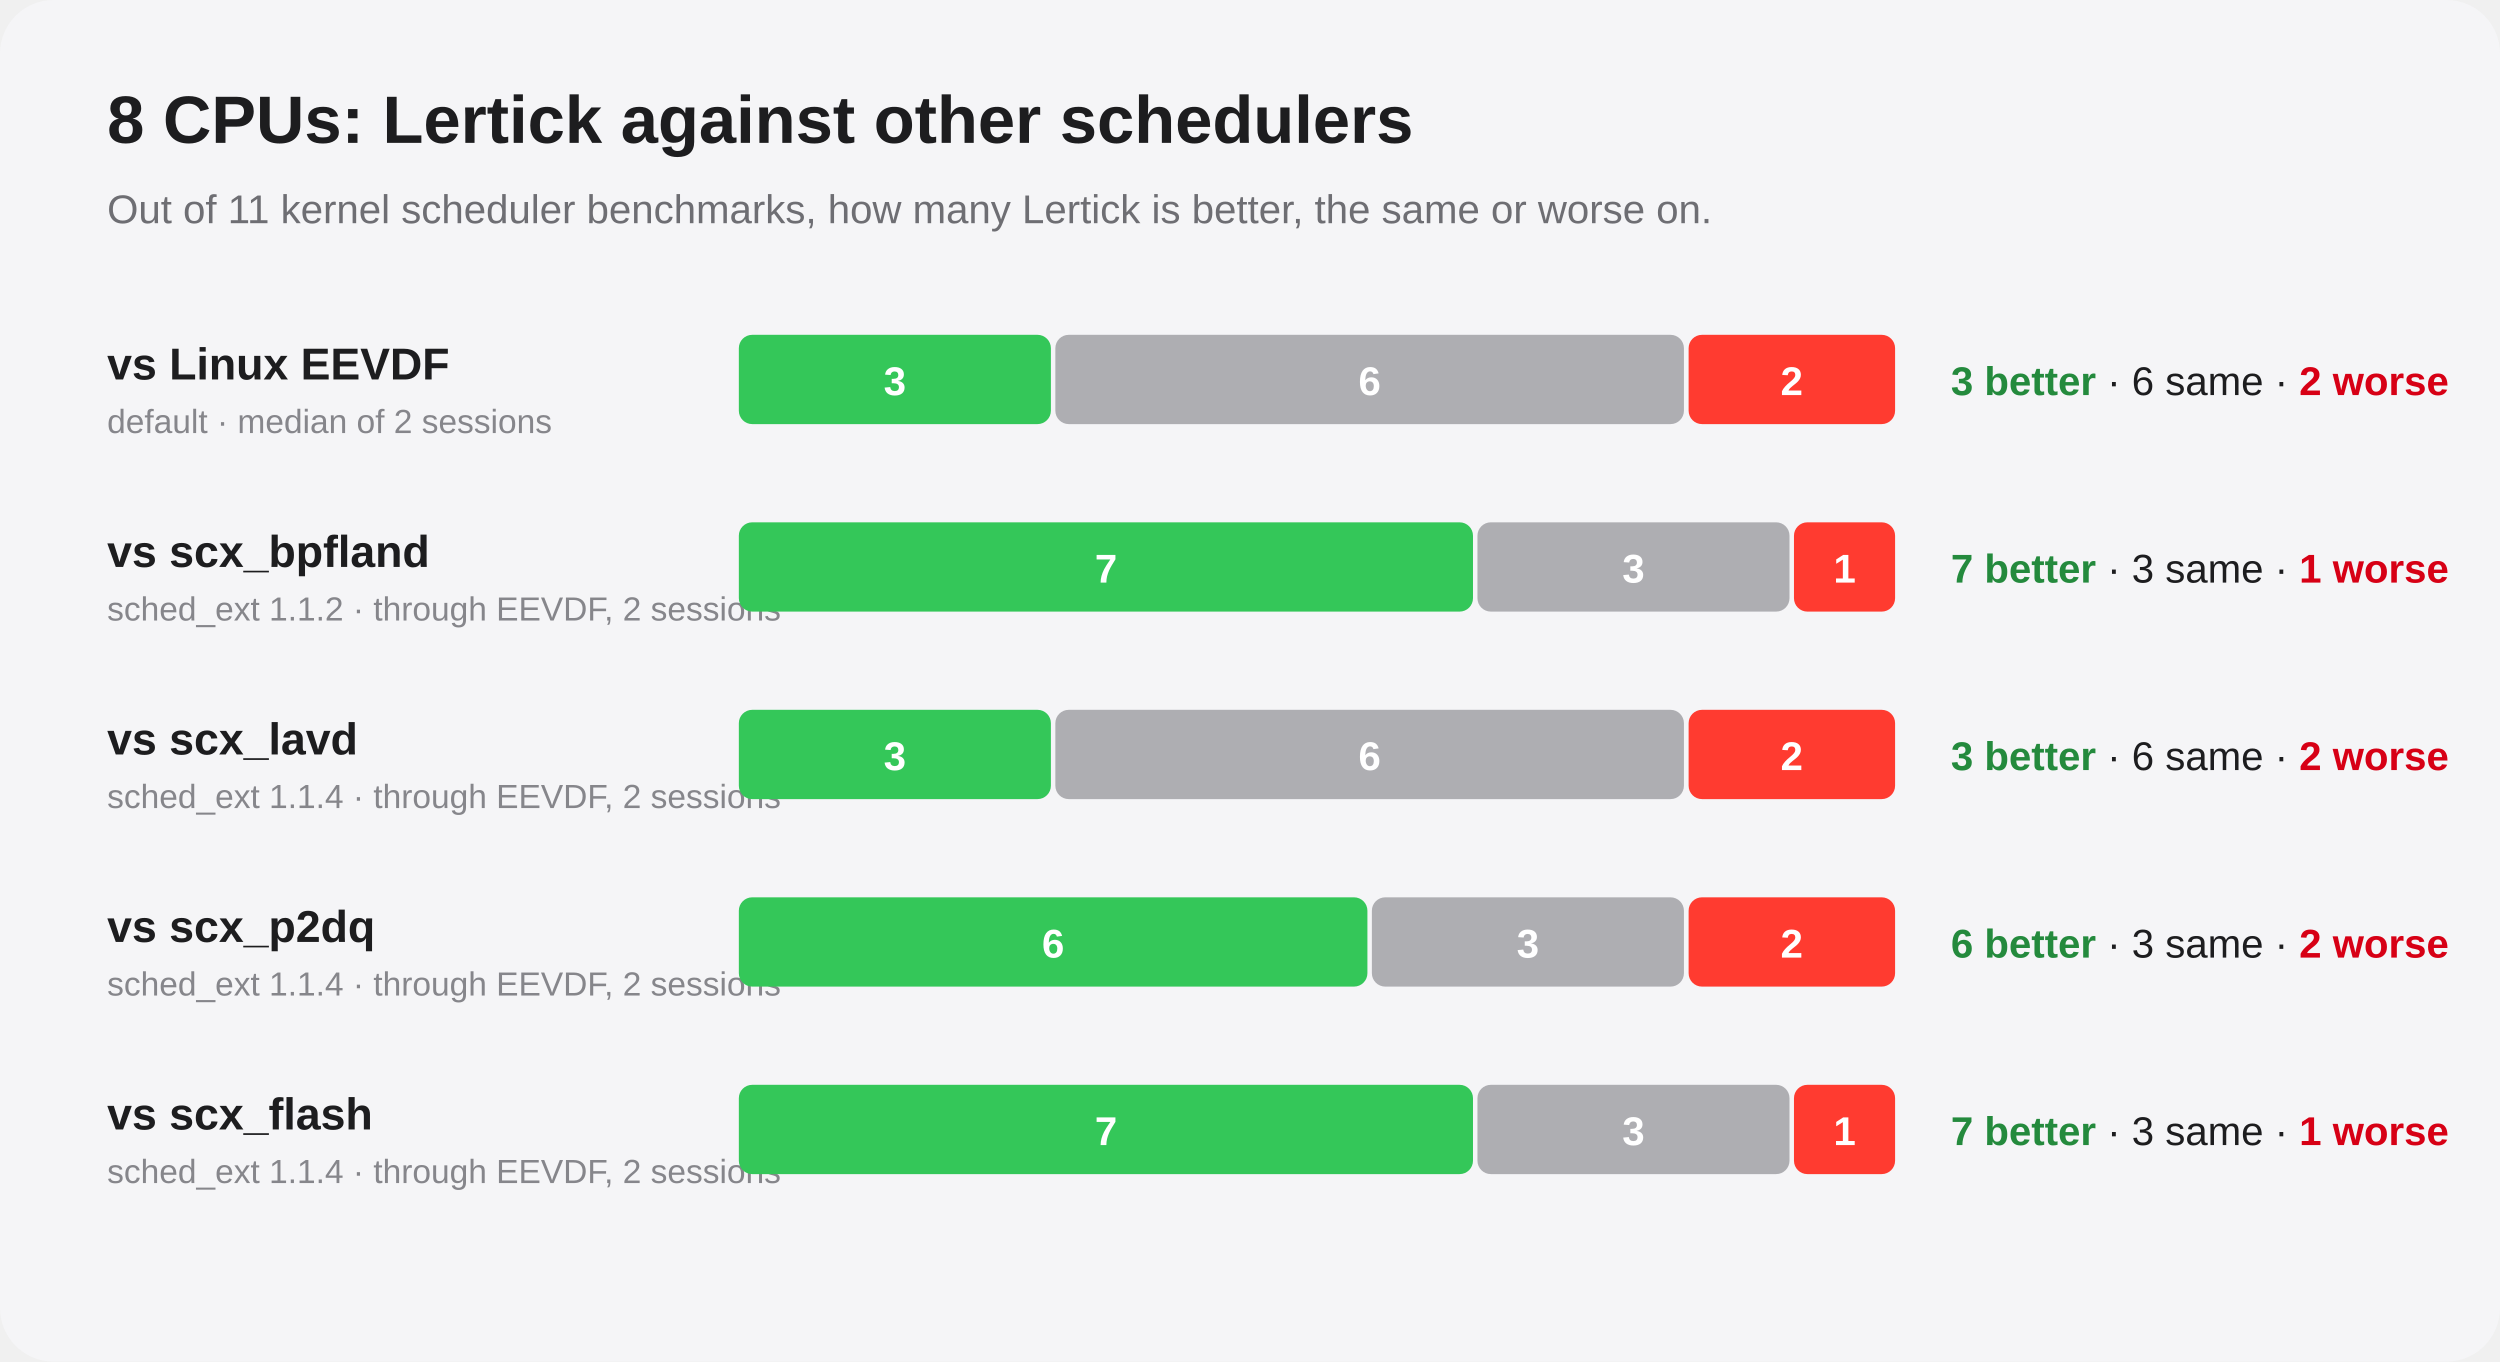
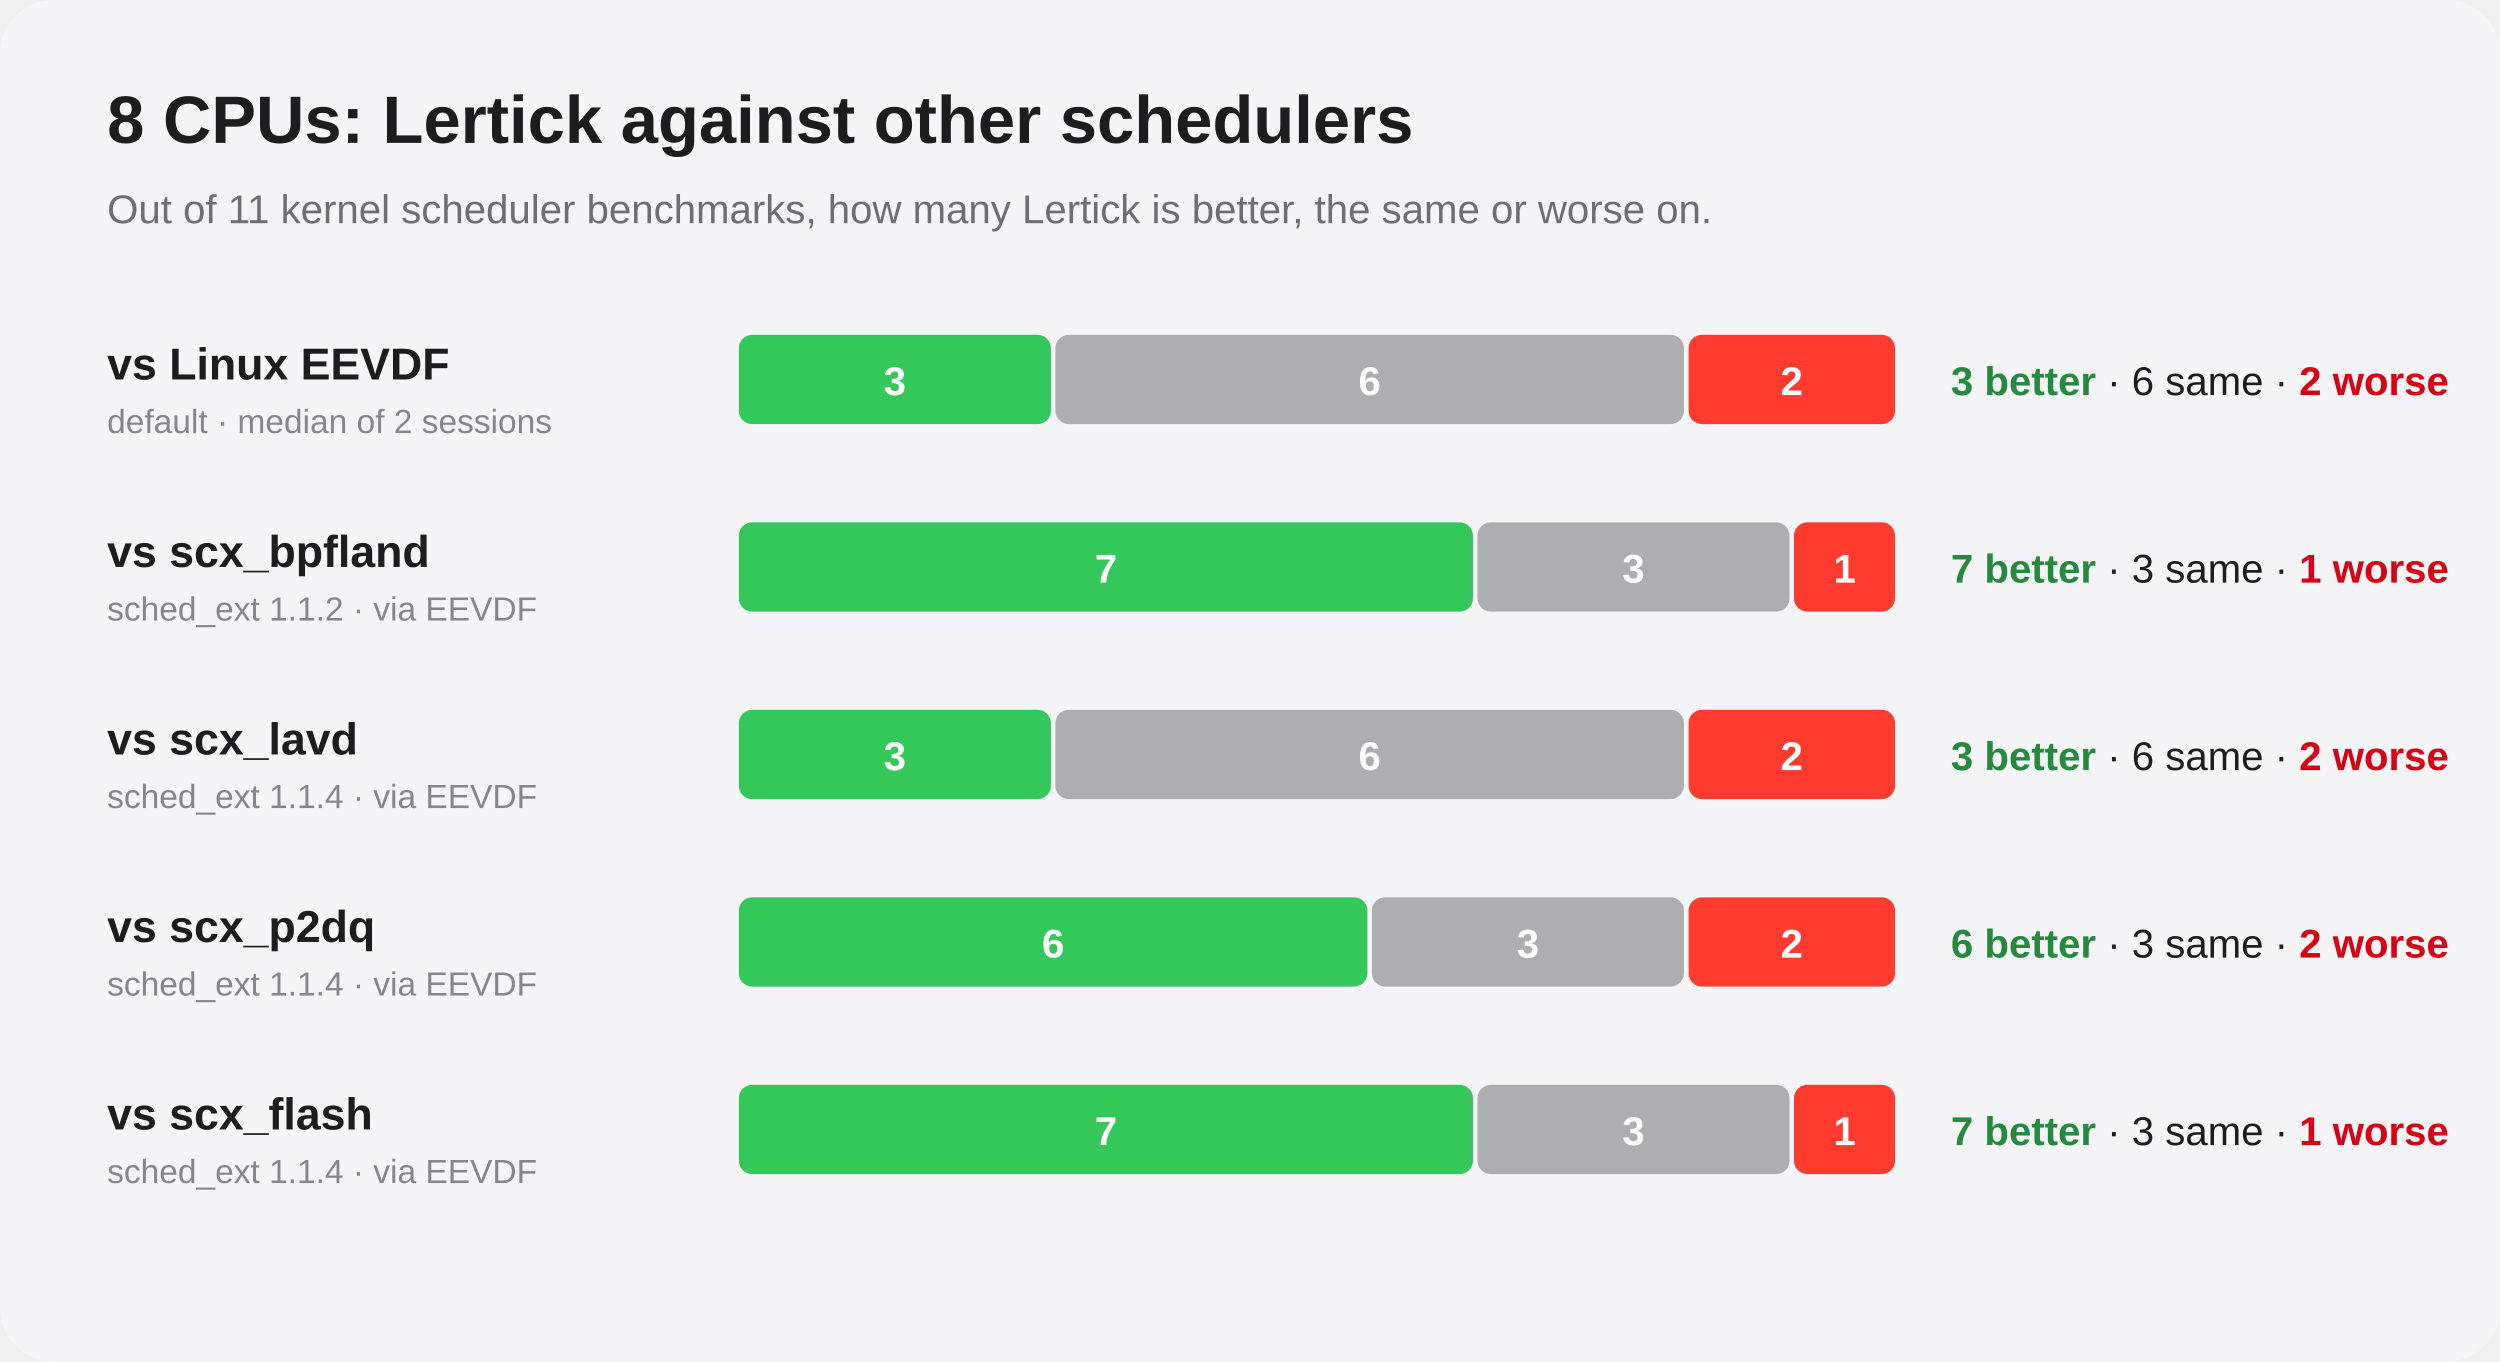
<svg xmlns="http://www.w3.org/2000/svg" width="1120" height="610" viewBox="0 0 1120 610" role="img" aria-labelledby="t d">
  <rect width="1120" height="610" rx="24" fill="#f5f5f7" />
  <text x="48" y="64" font-family="-apple-system,BlinkMacSystemFont,SF Pro Display,Segoe UI,Arial,sans-serif" font-size="30" font-weight="700" fill="#1d1d1f">8 CPUs: Lertick against other schedulers</text>
  <text x="48" y="100" font-family="-apple-system,BlinkMacSystemFont,SF Pro Display,Segoe UI,Arial,sans-serif" font-size="18" fill="#6e6e73">Out of 11 kernel scheduler benchmarks, how many Lertick is better, the same or worse on.</text>
  <text x="48" y="170" font-family="-apple-system,BlinkMacSystemFont,SF Pro Display,Segoe UI,Arial,sans-serif" font-size="20" font-weight="600" fill="#1d1d1f">vs Linux EEVDF</text>
  <text x="48" y="194" font-family="-apple-system,BlinkMacSystemFont,SF Pro Display,Segoe UI,Arial,sans-serif" font-size="15" fill="#86868b">default · median of 2 sessions</text>
  <rect x="331.0" y="150" width="139.8" height="40" rx="6" fill="#34c759" />
  <text x="400.9" y="177" text-anchor="middle" font-family="-apple-system,BlinkMacSystemFont,SF Pro Display,Segoe UI,Arial,sans-serif" font-size="18" font-weight="700" fill="#ffffff">3</text>
  <rect x="472.8" y="150" width="281.6" height="40" rx="6" fill="#aeaeb2" />
  <text x="613.6" y="177" text-anchor="middle" font-family="-apple-system,BlinkMacSystemFont,SF Pro Display,Segoe UI,Arial,sans-serif" font-size="18" font-weight="700" fill="#ffffff">6</text>
  <rect x="756.5" y="150" width="92.5" height="40" rx="6" fill="#ff3b30" />
  <text x="802.7" y="177" text-anchor="middle" font-family="-apple-system,BlinkMacSystemFont,SF Pro Display,Segoe UI,Arial,sans-serif" font-size="18" font-weight="700" fill="#ffffff">2</text>
  <text x="874" y="177" font-family="-apple-system,BlinkMacSystemFont,SF Pro Display,Segoe UI,Arial,sans-serif" font-size="18" fill="#1d1d1f">
    <tspan fill="#248a3d" font-weight="700">3 better</tspan> · 6 same · <tspan fill="#d70015" font-weight="700">2 worse</tspan>
  </text>
  <text x="48" y="254" font-family="-apple-system,BlinkMacSystemFont,SF Pro Display,Segoe UI,Arial,sans-serif" font-size="20" font-weight="600" fill="#1d1d1f">vs scx_bpfland</text>
-   <text x="48" y="278" font-family="-apple-system,BlinkMacSystemFont,SF Pro Display,Segoe UI,Arial,sans-serif" font-size="15" fill="#86868b">sched_ext 1.1.2 · through EEVDF, 2 sessions</text>
+   <text x="48" y="278" font-family="-apple-system,BlinkMacSystemFont,SF Pro Display,Segoe UI,Arial,sans-serif" font-size="15" fill="#86868b">sched_ext 1.1.2 · via EEVDF</text>
  <rect x="331.0" y="234" width="328.9" height="40" rx="6" fill="#34c759" />
  <text x="495.5" y="261" text-anchor="middle" font-family="-apple-system,BlinkMacSystemFont,SF Pro Display,Segoe UI,Arial,sans-serif" font-size="18" font-weight="700" fill="#ffffff">7</text>
  <rect x="661.9" y="234" width="139.8" height="40" rx="6" fill="#aeaeb2" />
  <text x="731.8" y="261" text-anchor="middle" font-family="-apple-system,BlinkMacSystemFont,SF Pro Display,Segoe UI,Arial,sans-serif" font-size="18" font-weight="700" fill="#ffffff">3</text>
  <rect x="803.7" y="234" width="45.3" height="40" rx="6" fill="#ff3b30" />
  <text x="826.4" y="261" text-anchor="middle" font-family="-apple-system,BlinkMacSystemFont,SF Pro Display,Segoe UI,Arial,sans-serif" font-size="18" font-weight="700" fill="#ffffff">1</text>
  <text x="874" y="261" font-family="-apple-system,BlinkMacSystemFont,SF Pro Display,Segoe UI,Arial,sans-serif" font-size="18" fill="#1d1d1f">
    <tspan fill="#248a3d" font-weight="700">7 better</tspan> · 3 same · <tspan fill="#d70015" font-weight="700">1 worse</tspan>
  </text>
  <text x="48" y="338" font-family="-apple-system,BlinkMacSystemFont,SF Pro Display,Segoe UI,Arial,sans-serif" font-size="20" font-weight="600" fill="#1d1d1f">vs scx_lavd</text>
-   <text x="48" y="362" font-family="-apple-system,BlinkMacSystemFont,SF Pro Display,Segoe UI,Arial,sans-serif" font-size="15" fill="#86868b">sched_ext 1.1.4 · through EEVDF, 2 sessions</text>
+   <text x="48" y="362" font-family="-apple-system,BlinkMacSystemFont,SF Pro Display,Segoe UI,Arial,sans-serif" font-size="15" fill="#86868b">sched_ext 1.1.4 · via EEVDF</text>
  <rect x="331.0" y="318" width="139.8" height="40" rx="6" fill="#34c759" />
  <text x="400.9" y="345" text-anchor="middle" font-family="-apple-system,BlinkMacSystemFont,SF Pro Display,Segoe UI,Arial,sans-serif" font-size="18" font-weight="700" fill="#ffffff">3</text>
  <rect x="472.8" y="318" width="281.6" height="40" rx="6" fill="#aeaeb2" />
  <text x="613.6" y="345" text-anchor="middle" font-family="-apple-system,BlinkMacSystemFont,SF Pro Display,Segoe UI,Arial,sans-serif" font-size="18" font-weight="700" fill="#ffffff">6</text>
  <rect x="756.5" y="318" width="92.5" height="40" rx="6" fill="#ff3b30" />
  <text x="802.7" y="345" text-anchor="middle" font-family="-apple-system,BlinkMacSystemFont,SF Pro Display,Segoe UI,Arial,sans-serif" font-size="18" font-weight="700" fill="#ffffff">2</text>
  <text x="874" y="345" font-family="-apple-system,BlinkMacSystemFont,SF Pro Display,Segoe UI,Arial,sans-serif" font-size="18" fill="#1d1d1f">
    <tspan fill="#248a3d" font-weight="700">3 better</tspan> · 6 same · <tspan fill="#d70015" font-weight="700">2 worse</tspan>
  </text>
  <text x="48" y="422" font-family="-apple-system,BlinkMacSystemFont,SF Pro Display,Segoe UI,Arial,sans-serif" font-size="20" font-weight="600" fill="#1d1d1f">vs scx_p2dq</text>
-   <text x="48" y="446" font-family="-apple-system,BlinkMacSystemFont,SF Pro Display,Segoe UI,Arial,sans-serif" font-size="15" fill="#86868b">sched_ext 1.1.4 · through EEVDF, 2 sessions</text>
+   <text x="48" y="446" font-family="-apple-system,BlinkMacSystemFont,SF Pro Display,Segoe UI,Arial,sans-serif" font-size="15" fill="#86868b">sched_ext 1.1.4 · via EEVDF</text>
  <rect x="331.0" y="402" width="281.6" height="40" rx="6" fill="#34c759" />
  <text x="471.8" y="429" text-anchor="middle" font-family="-apple-system,BlinkMacSystemFont,SF Pro Display,Segoe UI,Arial,sans-serif" font-size="18" font-weight="700" fill="#ffffff">6</text>
  <rect x="614.6" y="402" width="139.8" height="40" rx="6" fill="#aeaeb2" />
  <text x="684.5" y="429" text-anchor="middle" font-family="-apple-system,BlinkMacSystemFont,SF Pro Display,Segoe UI,Arial,sans-serif" font-size="18" font-weight="700" fill="#ffffff">3</text>
  <rect x="756.5" y="402" width="92.5" height="40" rx="6" fill="#ff3b30" />
  <text x="802.7" y="429" text-anchor="middle" font-family="-apple-system,BlinkMacSystemFont,SF Pro Display,Segoe UI,Arial,sans-serif" font-size="18" font-weight="700" fill="#ffffff">2</text>
  <text x="874" y="429" font-family="-apple-system,BlinkMacSystemFont,SF Pro Display,Segoe UI,Arial,sans-serif" font-size="18" fill="#1d1d1f">
    <tspan fill="#248a3d" font-weight="700">6 better</tspan> · 3 same · <tspan fill="#d70015" font-weight="700">2 worse</tspan>
  </text>
  <text x="48" y="506" font-family="-apple-system,BlinkMacSystemFont,SF Pro Display,Segoe UI,Arial,sans-serif" font-size="20" font-weight="600" fill="#1d1d1f">vs scx_flash</text>
-   <text x="48" y="530" font-family="-apple-system,BlinkMacSystemFont,SF Pro Display,Segoe UI,Arial,sans-serif" font-size="15" fill="#86868b">sched_ext 1.1.4 · through EEVDF, 2 sessions</text>
+   <text x="48" y="530" font-family="-apple-system,BlinkMacSystemFont,SF Pro Display,Segoe UI,Arial,sans-serif" font-size="15" fill="#86868b">sched_ext 1.1.4 · via EEVDF</text>
  <rect x="331.0" y="486" width="328.9" height="40" rx="6" fill="#34c759" />
  <text x="495.5" y="513" text-anchor="middle" font-family="-apple-system,BlinkMacSystemFont,SF Pro Display,Segoe UI,Arial,sans-serif" font-size="18" font-weight="700" fill="#ffffff">7</text>
  <rect x="661.9" y="486" width="139.8" height="40" rx="6" fill="#aeaeb2" />
  <text x="731.8" y="513" text-anchor="middle" font-family="-apple-system,BlinkMacSystemFont,SF Pro Display,Segoe UI,Arial,sans-serif" font-size="18" font-weight="700" fill="#ffffff">3</text>
  <rect x="803.7" y="486" width="45.3" height="40" rx="6" fill="#ff3b30" />
  <text x="826.4" y="513" text-anchor="middle" font-family="-apple-system,BlinkMacSystemFont,SF Pro Display,Segoe UI,Arial,sans-serif" font-size="18" font-weight="700" fill="#ffffff">1</text>
  <text x="874" y="513" font-family="-apple-system,BlinkMacSystemFont,SF Pro Display,Segoe UI,Arial,sans-serif" font-size="18" fill="#1d1d1f">
    <tspan fill="#248a3d" font-weight="700">7 better</tspan> · 3 same · <tspan fill="#d70015" font-weight="700">1 worse</tspan>
  </text>
</svg>
